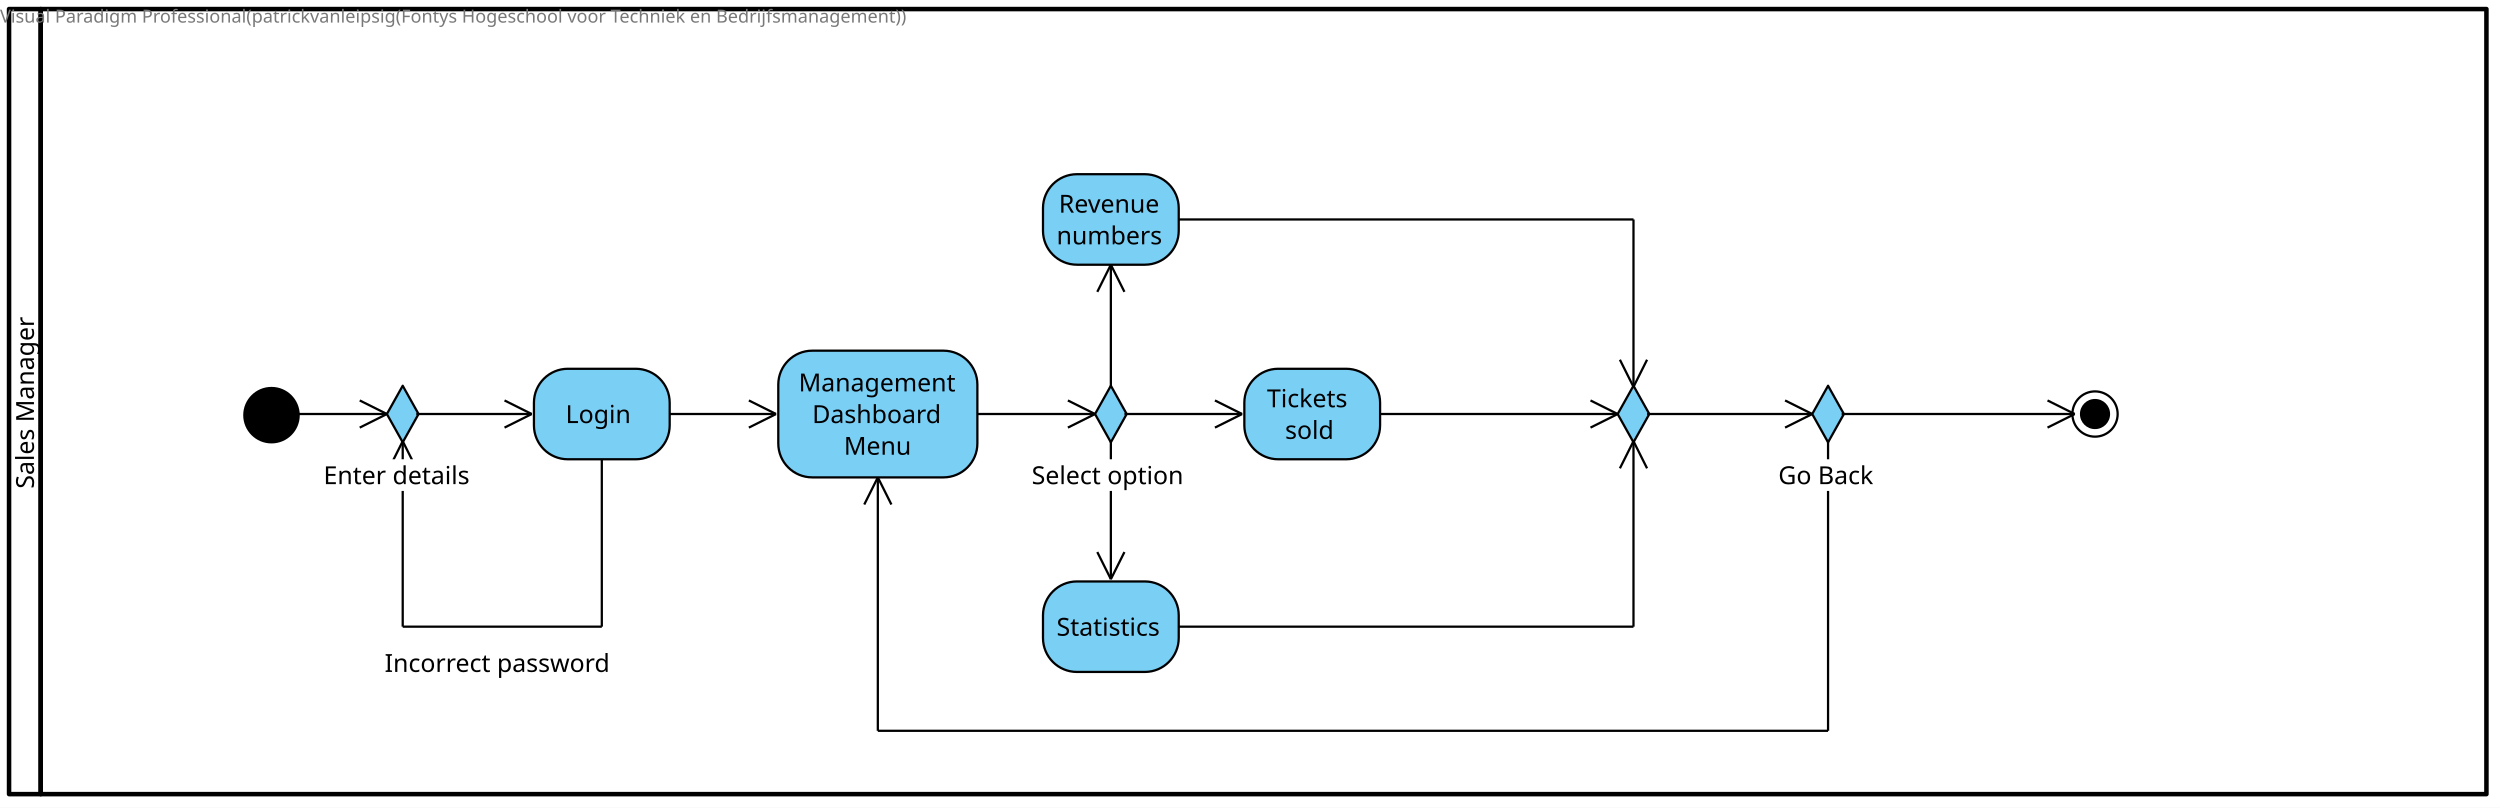
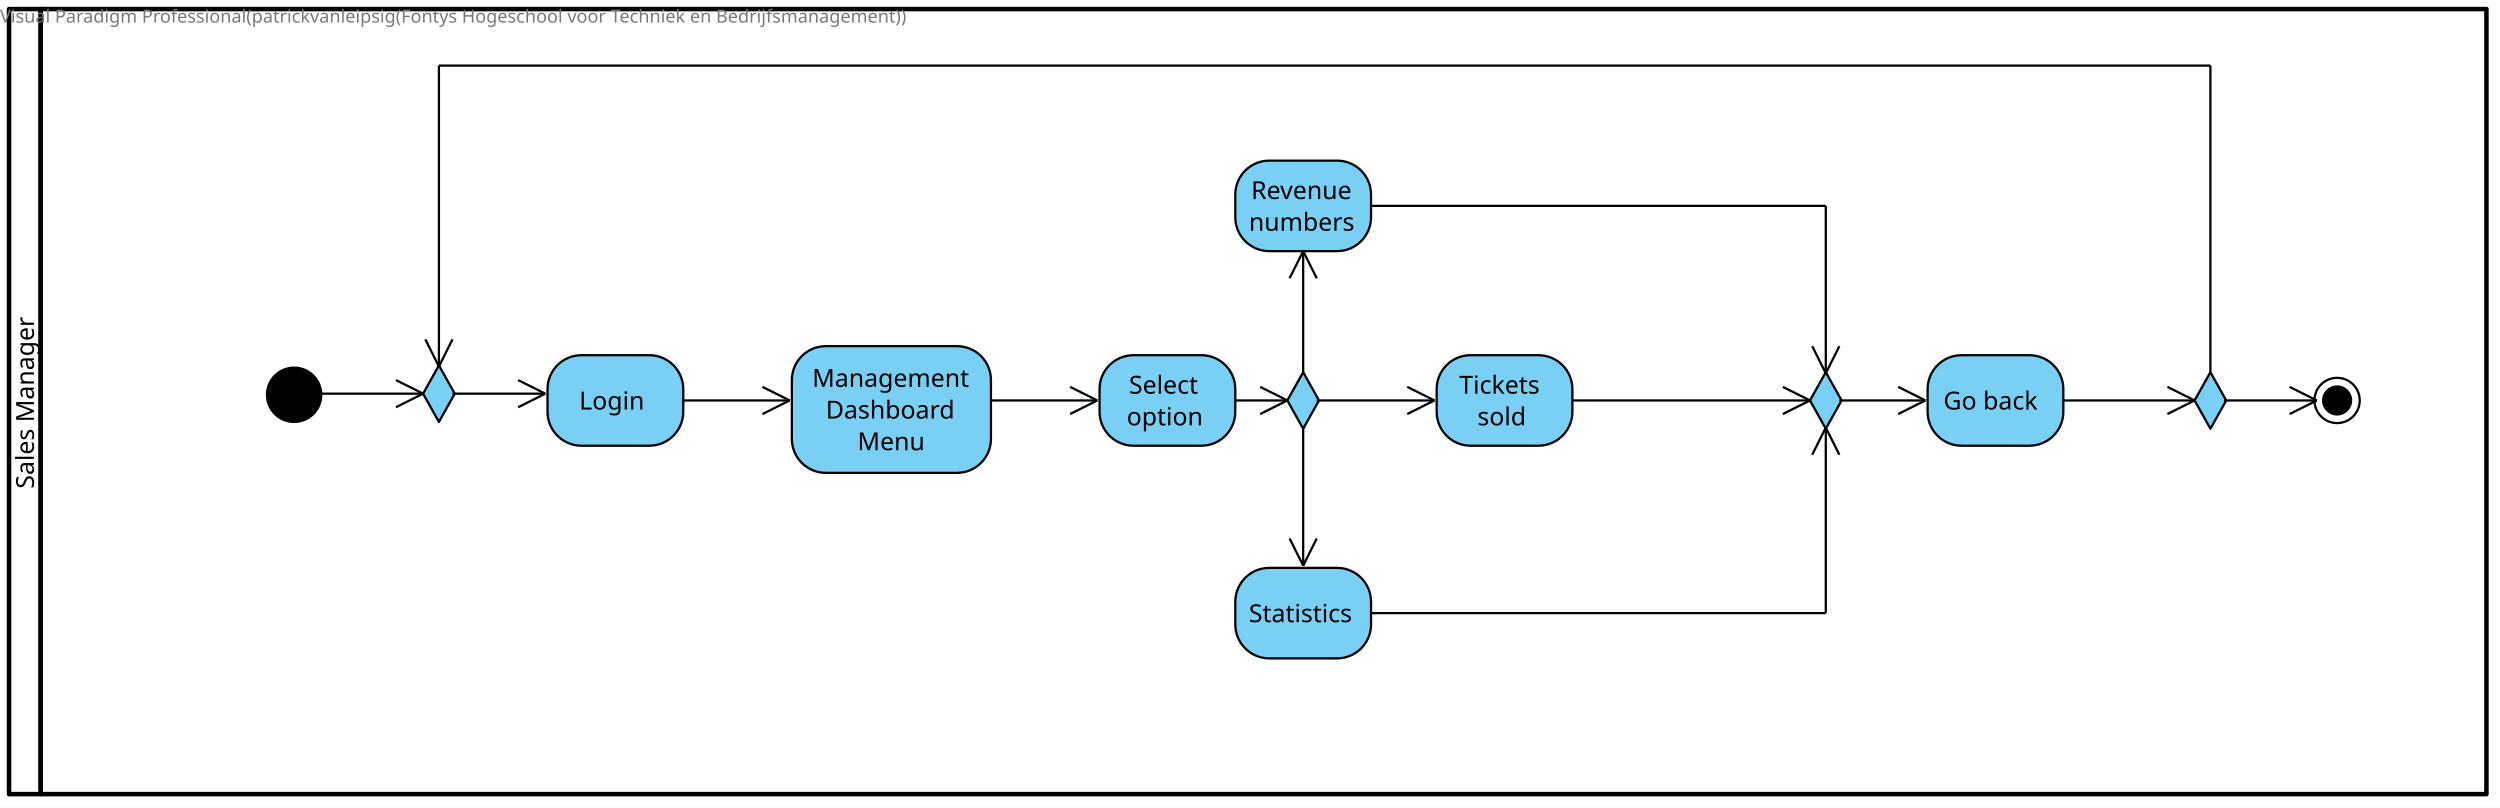
<svg xmlns="http://www.w3.org/2000/svg" fill-opacity="0" color-rendering="auto" color-interpolation="auto" text-rendering="auto" stroke="rgb(0,0,0)" stroke-linecap="square" width="1105" stroke-miterlimit="10" shape-rendering="auto" stroke-opacity="0" fill="rgb(0,0,0)" stroke-dasharray="none" font-weight="normal" stroke-width="1" height="357" font-family="'Dialog'" font-style="normal" stroke-linejoin="miter" font-size="12px" stroke-dashoffset="0" image-rendering="auto">
  <defs id="genericDefs" />
  <g>
    <defs id="defs1">
      <clipPath clipPathUnits="userSpaceOnUse" id="clipPath1">
        <path d="M-8 -8 L1107 -8 L1107 359 L-8 359 L-8 -8 Z" />
      </clipPath>
      <clipPath clipPathUnits="userSpaceOnUse" id="clipPath2">
        <path d="M0 0 L0 7 L1093 7 L1093 0 Z" />
      </clipPath>
      <clipPath clipPathUnits="userSpaceOnUse" id="clipPath3">
        <path d="M-8 -8 L26 -8 L26 359 L-8 359 L-8 -8 Z" />
      </clipPath>
      <clipPath clipPathUnits="userSpaceOnUse" id="clipPath4">
        <path d="M0 0 L0 347 L14 347 L14 0 Z" />
      </clipPath>
      <clipPath clipPathUnits="userSpaceOnUse" id="clipPath5">
        <path d="M347 0 L0 0 L0 14 L347 14 Z" />
      </clipPath>
      <clipPath clipPathUnits="userSpaceOnUse" id="clipPath6">
        <path d="M-8 -8 L1093 -8 L1093 359 L-8 359 L-8 -8 Z" />
      </clipPath>
      <clipPath clipPathUnits="userSpaceOnUse" id="clipPath7">
        <path d="M0 0 L0 347 L1081 347 L1081 0 Z" />
      </clipPath>
      <clipPath clipPathUnits="userSpaceOnUse" id="clipPath8">
        <path d="M-7 -7 L43 -7 L43 36 L-7 36 L-7 -7 Z" />
      </clipPath>
      <clipPath clipPathUnits="userSpaceOnUse" id="clipPath9">
+         <path d="M-7 -7 L71 -7 L71 51 L-7 51 L-7 -7 Z" />
+       </clipPath>
+       <clipPath clipPathUnits="userSpaceOnUse" id="clipPath10">
+         <path d="M0 0 L0 40 L60 40 L60 0 Z" />
+       </clipPath>
+       <clipPath clipPathUnits="userSpaceOnUse" id="clipPath11">
        <path d="M-7 -7 L31 -7 L31 51 L-7 51 L-7 -7 Z" />
-       </clipPath>
-       <clipPath clipPathUnits="userSpaceOnUse" id="clipPath10">
-         <path d="M-7 -7 L71 -7 L71 51 L-7 51 L-7 -7 Z" />
-       </clipPath>
-       <clipPath clipPathUnits="userSpaceOnUse" id="clipPath11">
-         <path d="M0 0 L0 40 L60 40 L60 0 Z" />
      </clipPath>
      <clipPath clipPathUnits="userSpaceOnUse" id="clipPath12">
        <path d="M-7 -7 L99 -7 L99 67 L-7 67 L-7 -7 Z" />
      </clipPath>
      <clipPath clipPathUnits="userSpaceOnUse" id="clipPath13">
        <path d="M0 0 L0 56 L88 56 L88 0 Z" />
      </clipPath>
      <clipPath clipPathUnits="userSpaceOnUse" id="clipPath14">
        <path d="M-7 -7 L31 -7 L31 31 L-7 31 L-7 -7 Z" />
      </clipPath>
      <clipPath clipPathUnits="userSpaceOnUse" id="clipPath15">
-         <path d="M-63 -14 L126 -14 L126 28 L-63 28 L-63 -14 Z" />
+         <path d="M0 0 L104 0 L104 158 L0 158 L0 0 Z" />
      </clipPath>
      <clipPath clipPathUnits="userSpaceOnUse" id="clipPath16">
-         <path d="M-90 -14 L180 -14 L180 28 L-90 28 L-90 -14 Z" />
+         <path d="M0 0 L0 158 L104 158 L104 0 Z" />
      </clipPath>
      <clipPath clipPathUnits="userSpaceOnUse" id="clipPath17">
-         <path d="M-87 -14 L174 -14 L174 28 L-87 28 L-87 -14 Z" />
+         <path d="M0 0 L104 0 L104 165 L0 165 L0 0 Z" />
      </clipPath>
      <clipPath clipPathUnits="userSpaceOnUse" id="clipPath18">
-         <path d="M0 0 L143 0 L143 104 L0 104 L0 0 Z" />
+         <path d="M0 0 L0 165 L104 165 L104 0 Z" />
      </clipPath>
      <clipPath clipPathUnits="userSpaceOnUse" id="clipPath19">
-         <path d="M138 70 L138 84 L51 84 L51 70 ZM0 0 L0 104 L143 104 L143 0 Z" />
+         <path d="M0 0 L156 0 L156 104 L0 104 L0 0 Z" />
      </clipPath>
      <clipPath clipPathUnits="userSpaceOnUse" id="clipPath20">
-         <path d="M0 0 L155 0 L155 104 L0 104 L0 0 Z" />
+         <path d="M0 0 L0 104 L156 104 L156 0 Z" />
      </clipPath>
      <clipPath clipPathUnits="userSpaceOnUse" id="clipPath21">
-         <path d="M0 0 L0 70 L86 70 L86 84 L0 84 L0 104 L155 104 L155 0 Z" />
+         <path d="M0 0 L151 0 L151 104 L0 104 L0 0 Z" />
      </clipPath>
      <clipPath clipPathUnits="userSpaceOnUse" id="clipPath22">
-         <path d="M0 0 L192 0 L192 186 L0 186 L0 0 Z" />
+         <path d="M0 0 L0 104 L151 104 L151 0 Z" />
      </clipPath>
      <clipPath clipPathUnits="userSpaceOnUse" id="clipPath23">
-         <path d="M92 58 L92 72 L5 72 L5 58 ZM154 141 L154 155 L32 155 L32 141 ZM0 0 L0 186 L192 186 L192 0 Z" />
+         <path d="M0 0 L209 0 L209 104 L0 104 L0 0 Z" />
      </clipPath>
      <clipPath clipPathUnits="userSpaceOnUse" id="clipPath24">
-         <path d="M0 0 L104 0 L104 158 L0 158 L0 0 Z" />
+         <path d="M0 0 L0 104 L209 104 L209 0 Z" />
      </clipPath>
      <clipPath clipPathUnits="userSpaceOnUse" id="clipPath25">
-         <path d="M95 136 L95 150 L5 150 L5 136 ZM0 0 L0 158 L104 158 L104 0 Z" />
+         <path d="M0 0 L305 0 L305 178 L0 178 L0 0 Z" />
      </clipPath>
      <clipPath clipPathUnits="userSpaceOnUse" id="clipPath26">
-         <path d="M0 0 L104 0 L104 165 L0 165 L0 0 Z" />
+         <path d="M0 0 L0 178 L305 178 L305 0 Z" />
      </clipPath>
      <clipPath clipPathUnits="userSpaceOnUse" id="clipPath27">
-         <path d="M95 58 L95 72 L5 72 L5 58 ZM0 0 L0 165 L104 165 L104 0 Z" />
+         <path d="M0 0 L305 0 L305 186 L0 186 L0 0 Z" />
      </clipPath>
      <clipPath clipPathUnits="userSpaceOnUse" id="clipPath28">
-         <path d="M0 0 L156 0 L156 104 L0 104 L0 0 Z" />
+         <path d="M0 0 L0 186 L305 186 L305 0 Z" />
      </clipPath>
      <clipPath clipPathUnits="userSpaceOnUse" id="clipPath29">
-         <path d="M0 0 L0 70 L89 70 L89 84 L0 84 L0 104 L156 104 L156 0 Z" />
+         <path d="M0 0 L145 0 L145 104 L0 104 L0 0 Z" />
      </clipPath>
      <clipPath clipPathUnits="userSpaceOnUse" id="clipPath30">
-         <path d="M0 0 L151 0 L151 104 L0 104 L0 0 Z" />
+         <path d="M0 0 L0 104 L145 104 L145 0 Z" />
      </clipPath>
      <clipPath clipPathUnits="userSpaceOnUse" id="clipPath31">
-         <path d="M0 0 L0 104 L151 104 L151 0 Z" />
+         <path d="M0 0 L127 0 L127 104 L0 104 L0 0 Z" />
      </clipPath>
      <clipPath clipPathUnits="userSpaceOnUse" id="clipPath32">
-         <path d="M154 70 L154 84 L64 84 L64 70 ZM0 0 L0 104 L156 104 L156 0 Z" />
+         <path d="M0 0 L0 104 L127 104 L127 0 Z" />
      </clipPath>
      <clipPath clipPathUnits="userSpaceOnUse" id="clipPath33">
-         <path d="M0 0 L209 0 L209 104 L0 104 L0 0 Z" />
+         <path d="M0 0 L142 0 L142 104 L0 104 L0 0 Z" />
      </clipPath>
      <clipPath clipPathUnits="userSpaceOnUse" id="clipPath34">
-         <path d="M0 0 L0 104 L209 104 L209 0 Z" />
+         <path d="M0 0 L0 104 L142 104 L142 0 Z" />
      </clipPath>
      <clipPath clipPathUnits="userSpaceOnUse" id="clipPath35">
-         <path d="M0 0 L305 0 L305 178 L0 178 L0 0 Z" />
+         <path d="M0 0 L162 0 L162 104 L0 104 L0 0 Z" />
      </clipPath>
      <clipPath clipPathUnits="userSpaceOnUse" id="clipPath36">
-         <path d="M0 0 L0 156 L65 156 L65 170 L0 170 L0 178 L305 178 L305 0 Z" />
+         <path d="M0 0 L0 104 L162 104 L162 0 Z" />
      </clipPath>
      <clipPath clipPathUnits="userSpaceOnUse" id="clipPath37">
-         <path d="M0 0 L305 0 L305 186 L0 186 L0 0 Z" />
+         <path d="M0 0 L887 0 L887 240 L0 240 L0 0 Z" />
      </clipPath>
      <clipPath clipPathUnits="userSpaceOnUse" id="clipPath38">
-         <path d="M0 0 L0 58 L65 58 L65 72 L0 72 L0 186 L305 186 L305 0 Z" />
+         <path d="M0 0 L0 240 L887 240 L887 0 Z" />
      </clipPath>
      <clipPath clipPathUnits="userSpaceOnUse" id="clipPath39">
-         <path d="M0 0 L177 0 L177 104 L0 104 L0 0 Z" />
+         <path d="M0 0 L149 0 L149 104 L0 104 L0 0 Z" />
      </clipPath>
      <clipPath clipPathUnits="userSpaceOnUse" id="clipPath40">
-         <path d="M161 70 L161 84 L98 84 L98 70 ZM0 0 L0 104 L177 104 L177 0 Z" />
-       </clipPath>
-       <clipPath clipPathUnits="userSpaceOnUse" id="clipPath41">
-         <path d="M0 0 L524 0 L524 232 L0 232 L0 0 Z" />
-       </clipPath>
-       <clipPath clipPathUnits="userSpaceOnUse" id="clipPath42">
-         <path d="M198 58 L198 72 L108 72 L108 58 ZM501 58 L501 72 L438 72 L438 58 ZM0 0 L0 232 L524 232 L524 0 Z" />
-       </clipPath>
-       <clipPath clipPathUnits="userSpaceOnUse" id="clipPath43">
-         <path d="M0 0 L207 0 L207 104 L0 104 L0 0 Z" />
-       </clipPath>
-       <clipPath clipPathUnits="userSpaceOnUse" id="clipPath44">
-         <path d="M75 70 L75 84 L12 84 L12 70 ZM0 0 L0 104 L207 104 L207 0 Z" />
-       </clipPath>
-       <clipPath clipPathUnits="userSpaceOnUse" id="clipPath45">
-         <path d="M-122 -14 L244 -14 L244 28 L-122 28 L-122 -14 Z" />
+         <path d="M0 0 L0 104 L149 104 L149 0 Z" />
      </clipPath>
    </defs>
    <g fill="white" text-rendering="geometricPrecision" fill-opacity="1" stroke-opacity="1" stroke="white">
      <rect x="0" width="1105" height="357" y="0" stroke="none" />
    </g>
    <g fill-opacity="1" text-rendering="geometricPrecision" stroke="black" stroke-linecap="butt" transform="translate(4,4)" stroke-miterlimit="0" stroke-opacity="1" fill="black" stroke-width="2" font-family="sans-serif" stroke-linejoin="round" font-size="11px" image-rendering="optimizeQuality">
      <rect fill="none" x="0" width="14" height="347" y="0" clip-path="url(#clipPath3)" />
    </g>
    <g font-size="11px" transform="translate(177.5,177.5) rotate(-90) translate(-173.5,-173.5)" fill-opacity="1" fill="black" text-rendering="geometricPrecision" image-rendering="optimizeQuality" font-family="sans-serif" stroke="black" stroke-opacity="1">
      <text x="135" xml:space="preserve" y="11" clip-path="url(#clipPath5)" stroke="none">Sales Manager</text>
    </g>
    <g fill-opacity="1" text-rendering="geometricPrecision" stroke="black" stroke-linecap="butt" transform="translate(18,4)" stroke-miterlimit="0" stroke-opacity="1" fill="black" stroke-width="2" font-family="sans-serif" stroke-linejoin="round" font-size="11px" image-rendering="optimizeQuality">
      <rect fill="none" x="0" width="1081" height="347" y="0" clip-path="url(#clipPath6)" />
    </g>
-     <g font-size="11px" transform="translate(104,171)" fill-opacity="1" fill="black" text-rendering="geometricPrecision" image-rendering="optimizeQuality" font-family="sans-serif" stroke="black" stroke-opacity="1">
+     <g font-size="11px" transform="translate(114,162)" fill-opacity="1" fill="black" text-rendering="geometricPrecision" image-rendering="optimizeQuality" font-family="sans-serif" stroke="black" stroke-opacity="1">
      <circle r="12.5" clip-path="url(#clipPath8)" cx="16" cy="12.5" stroke="none" />
    </g>
-     <g font-size="11px" transform="translate(168,163)" fill-opacity="1" fill="rgb(122,207,245)" text-rendering="geometricPrecision" image-rendering="optimizeQuality" font-family="sans-serif" stroke="rgb(122,207,245)" stroke-opacity="1">
-       <path d="M10 7.5 L17 20 L10 32.5 L3 20 Z" stroke="none" clip-path="url(#clipPath9)" />
-     </g>
-     <g stroke-linecap="butt" font-size="11px" transform="translate(168,163)" fill-opacity="1" fill="black" text-rendering="geometricPrecision" image-rendering="optimizeQuality" font-family="sans-serif" stroke-linejoin="round" stroke="black" stroke-opacity="1" stroke-miterlimit="0">
-       <path fill="none" d="M10 7.5 L17 20 L10 32.5 L3 20 Z" clip-path="url(#clipPath9)" />
-     </g>
-     <g font-size="11px" transform="translate(236,163)" fill-opacity="1" fill="rgb(122,207,245)" text-rendering="geometricPrecision" image-rendering="optimizeQuality" font-family="sans-serif" stroke="rgb(122,207,245)" stroke-opacity="1">
-       <rect x="0" y="0" clip-path="url(#clipPath10)" width="60" rx="15" ry="15" height="40" stroke="none" />
-     </g>
-     <g stroke-linecap="butt" font-size="11px" transform="translate(236,163)" fill-opacity="1" fill="black" text-rendering="geometricPrecision" image-rendering="optimizeQuality" font-family="sans-serif" stroke-linejoin="round" stroke="black" stroke-opacity="1" stroke-miterlimit="0">
-       <rect x="0" y="0" clip-path="url(#clipPath10)" fill="none" width="60" rx="15" ry="15" height="40" />
-     </g>
-     <g font-size="11px" transform="translate(236,163)" fill-opacity="1" fill="black" text-rendering="geometricPrecision" image-rendering="optimizeQuality" font-family="sans-serif" stroke="black" stroke-opacity="1">
-       <text x="14" xml:space="preserve" y="24" clip-path="url(#clipPath11)" stroke="none">Login</text>
-     </g>
-     <g font-size="11px" transform="translate(481,163)" fill-opacity="1" fill="rgb(122,207,245)" text-rendering="geometricPrecision" image-rendering="optimizeQuality" font-family="sans-serif" stroke="rgb(122,207,245)" stroke-opacity="1">
-       <path d="M10 7.5 L17 20 L10 32.5 L3 20 Z" stroke="none" clip-path="url(#clipPath9)" />
-     </g>
-     <g stroke-linecap="butt" font-size="11px" transform="translate(481,163)" fill-opacity="1" fill="black" text-rendering="geometricPrecision" image-rendering="optimizeQuality" font-family="sans-serif" stroke-linejoin="round" stroke="black" stroke-opacity="1" stroke-miterlimit="0">
-       <path fill="none" d="M10 7.5 L17 20 L10 32.5 L3 20 Z" clip-path="url(#clipPath9)" />
-     </g>
-     <g font-size="11px" transform="translate(461,77)" fill-opacity="1" fill="rgb(122,207,245)" text-rendering="geometricPrecision" image-rendering="optimizeQuality" font-family="sans-serif" stroke="rgb(122,207,245)" stroke-opacity="1">
-       <rect x="0" y="0" clip-path="url(#clipPath10)" width="60" rx="15" ry="15" height="40" stroke="none" />
-     </g>
-     <g stroke-linecap="butt" font-size="11px" transform="translate(461,77)" fill-opacity="1" fill="black" text-rendering="geometricPrecision" image-rendering="optimizeQuality" font-family="sans-serif" stroke-linejoin="round" stroke="black" stroke-opacity="1" stroke-miterlimit="0">
-       <rect x="0" y="0" clip-path="url(#clipPath10)" fill="none" width="60" rx="15" ry="15" height="40" />
-     </g>
-     <g font-size="11px" transform="translate(461,77)" fill-opacity="1" fill="black" text-rendering="geometricPrecision" image-rendering="optimizeQuality" font-family="sans-serif" stroke="black" stroke-opacity="1">
-       <text x="7" xml:space="preserve" y="17" clip-path="url(#clipPath11)" stroke="none">Revenue</text>
-       <text x="6" xml:space="preserve" y="31" clip-path="url(#clipPath11)" stroke="none">numbers</text>
-     </g>
-     <g font-size="11px" transform="translate(461,257)" fill-opacity="1" fill="rgb(122,207,245)" text-rendering="geometricPrecision" image-rendering="optimizeQuality" font-family="sans-serif" stroke="rgb(122,207,245)" stroke-opacity="1">
-       <rect x="0" y="0" clip-path="url(#clipPath10)" width="60" rx="15" ry="15" height="40" stroke="none" />
-     </g>
-     <g stroke-linecap="butt" font-size="11px" transform="translate(461,257)" fill-opacity="1" fill="black" text-rendering="geometricPrecision" image-rendering="optimizeQuality" font-family="sans-serif" stroke-linejoin="round" stroke="black" stroke-opacity="1" stroke-miterlimit="0">
-       <rect x="0" y="0" clip-path="url(#clipPath10)" fill="none" width="60" rx="15" ry="15" height="40" />
-     </g>
-     <g font-size="11px" transform="translate(461,257)" fill-opacity="1" fill="black" text-rendering="geometricPrecision" image-rendering="optimizeQuality" font-family="sans-serif" stroke="black" stroke-opacity="1">
-       <text x="6" xml:space="preserve" y="24" clip-path="url(#clipPath11)" stroke="none">Statistics</text>
-     </g>
-     <g font-size="11px" transform="translate(550,163)" fill-opacity="1" fill="rgb(122,207,245)" text-rendering="geometricPrecision" image-rendering="optimizeQuality" font-family="sans-serif" stroke="rgb(122,207,245)" stroke-opacity="1">
-       <rect x="0" y="0" clip-path="url(#clipPath10)" width="60" rx="15" ry="15" height="40" stroke="none" />
-     </g>
-     <g stroke-linecap="butt" font-size="11px" transform="translate(550,163)" fill-opacity="1" fill="black" text-rendering="geometricPrecision" image-rendering="optimizeQuality" font-family="sans-serif" stroke-linejoin="round" stroke="black" stroke-opacity="1" stroke-miterlimit="0">
-       <rect x="0" y="0" clip-path="url(#clipPath10)" fill="none" width="60" rx="15" ry="15" height="40" />
-     </g>
-     <g font-size="11px" transform="translate(550,163)" fill-opacity="1" fill="black" text-rendering="geometricPrecision" image-rendering="optimizeQuality" font-family="sans-serif" stroke="black" stroke-opacity="1">
-       <text x="10" xml:space="preserve" y="17" clip-path="url(#clipPath11)" stroke="none">Tickets</text>
-       <text x="18" xml:space="preserve" y="31" clip-path="url(#clipPath11)" stroke="none">sold</text>
-     </g>
-     <g font-size="11px" transform="translate(344,155)" fill-opacity="1" fill="rgb(122,207,245)" text-rendering="geometricPrecision" image-rendering="optimizeQuality" font-family="sans-serif" stroke="rgb(122,207,245)" stroke-opacity="1">
+     <g font-size="11px" transform="translate(242,157)" fill-opacity="1" fill="rgb(122,207,245)" text-rendering="geometricPrecision" image-rendering="optimizeQuality" font-family="sans-serif" stroke="rgb(122,207,245)" stroke-opacity="1">
+       <rect x="0" y="0" clip-path="url(#clipPath9)" width="60" rx="15" ry="15" height="40" stroke="none" />
+     </g>
+     <g stroke-linecap="butt" font-size="11px" transform="translate(242,157)" fill-opacity="1" fill="black" text-rendering="geometricPrecision" image-rendering="optimizeQuality" font-family="sans-serif" stroke-linejoin="round" stroke="black" stroke-opacity="1" stroke-miterlimit="0">
+       <rect x="0" y="0" clip-path="url(#clipPath9)" fill="none" width="60" rx="15" ry="15" height="40" />
+     </g>
+     <g font-size="11px" transform="translate(242,157)" fill-opacity="1" fill="black" text-rendering="geometricPrecision" image-rendering="optimizeQuality" font-family="sans-serif" stroke="black" stroke-opacity="1">
+       <text x="14" xml:space="preserve" y="24" clip-path="url(#clipPath10)" stroke="none">Login</text>
+     </g>
+     <g font-size="11px" transform="translate(566,157)" fill-opacity="1" fill="rgb(122,207,245)" text-rendering="geometricPrecision" image-rendering="optimizeQuality" font-family="sans-serif" stroke="rgb(122,207,245)" stroke-opacity="1">
+       <path d="M10 7.5 L17 20 L10 32.5 L3 20 Z" stroke="none" clip-path="url(#clipPath11)" />
+     </g>
+     <g stroke-linecap="butt" font-size="11px" transform="translate(566,157)" fill-opacity="1" fill="black" text-rendering="geometricPrecision" image-rendering="optimizeQuality" font-family="sans-serif" stroke-linejoin="round" stroke="black" stroke-opacity="1" stroke-miterlimit="0">
+       <path fill="none" d="M10 7.5 L17 20 L10 32.5 L3 20 Z" clip-path="url(#clipPath11)" />
+     </g>
+     <g font-size="11px" transform="translate(546,71)" fill-opacity="1" fill="rgb(122,207,245)" text-rendering="geometricPrecision" image-rendering="optimizeQuality" font-family="sans-serif" stroke="rgb(122,207,245)" stroke-opacity="1">
+       <rect x="0" y="0" clip-path="url(#clipPath9)" width="60" rx="15" ry="15" height="40" stroke="none" />
+     </g>
+     <g stroke-linecap="butt" font-size="11px" transform="translate(546,71)" fill-opacity="1" fill="black" text-rendering="geometricPrecision" image-rendering="optimizeQuality" font-family="sans-serif" stroke-linejoin="round" stroke="black" stroke-opacity="1" stroke-miterlimit="0">
+       <rect x="0" y="0" clip-path="url(#clipPath9)" fill="none" width="60" rx="15" ry="15" height="40" />
+     </g>
+     <g font-size="11px" transform="translate(546,71)" fill-opacity="1" fill="black" text-rendering="geometricPrecision" image-rendering="optimizeQuality" font-family="sans-serif" stroke="black" stroke-opacity="1">
+       <text x="7" xml:space="preserve" y="17" clip-path="url(#clipPath10)" stroke="none">Revenue</text>
+       <text x="6" xml:space="preserve" y="31" clip-path="url(#clipPath10)" stroke="none">numbers</text>
+     </g>
+     <g font-size="11px" transform="translate(546,251)" fill-opacity="1" fill="rgb(122,207,245)" text-rendering="geometricPrecision" image-rendering="optimizeQuality" font-family="sans-serif" stroke="rgb(122,207,245)" stroke-opacity="1">
+       <rect x="0" y="0" clip-path="url(#clipPath9)" width="60" rx="15" ry="15" height="40" stroke="none" />
+     </g>
+     <g stroke-linecap="butt" font-size="11px" transform="translate(546,251)" fill-opacity="1" fill="black" text-rendering="geometricPrecision" image-rendering="optimizeQuality" font-family="sans-serif" stroke-linejoin="round" stroke="black" stroke-opacity="1" stroke-miterlimit="0">
+       <rect x="0" y="0" clip-path="url(#clipPath9)" fill="none" width="60" rx="15" ry="15" height="40" />
+     </g>
+     <g font-size="11px" transform="translate(546,251)" fill-opacity="1" fill="black" text-rendering="geometricPrecision" image-rendering="optimizeQuality" font-family="sans-serif" stroke="black" stroke-opacity="1">
+       <text x="6" xml:space="preserve" y="24" clip-path="url(#clipPath10)" stroke="none">Statistics</text>
+     </g>
+     <g font-size="11px" transform="translate(635,157)" fill-opacity="1" fill="rgb(122,207,245)" text-rendering="geometricPrecision" image-rendering="optimizeQuality" font-family="sans-serif" stroke="rgb(122,207,245)" stroke-opacity="1">
+       <rect x="0" y="0" clip-path="url(#clipPath9)" width="60" rx="15" ry="15" height="40" stroke="none" />
+     </g>
+     <g stroke-linecap="butt" font-size="11px" transform="translate(635,157)" fill-opacity="1" fill="black" text-rendering="geometricPrecision" image-rendering="optimizeQuality" font-family="sans-serif" stroke-linejoin="round" stroke="black" stroke-opacity="1" stroke-miterlimit="0">
+       <rect x="0" y="0" clip-path="url(#clipPath9)" fill="none" width="60" rx="15" ry="15" height="40" />
+     </g>
+     <g font-size="11px" transform="translate(635,157)" fill-opacity="1" fill="black" text-rendering="geometricPrecision" image-rendering="optimizeQuality" font-family="sans-serif" stroke="black" stroke-opacity="1">
+       <text x="10" xml:space="preserve" y="17" clip-path="url(#clipPath10)" stroke="none">Tickets</text>
+       <text x="18" xml:space="preserve" y="31" clip-path="url(#clipPath10)" stroke="none">sold</text>
+     </g>
+     <g font-size="11px" transform="translate(350,153)" fill-opacity="1" fill="rgb(122,207,245)" text-rendering="geometricPrecision" image-rendering="optimizeQuality" font-family="sans-serif" stroke="rgb(122,207,245)" stroke-opacity="1">
      <rect x="0" y="0" clip-path="url(#clipPath12)" width="88" rx="15" ry="15" height="56" stroke="none" />
    </g>
-     <g stroke-linecap="butt" font-size="11px" transform="translate(344,155)" fill-opacity="1" fill="black" text-rendering="geometricPrecision" image-rendering="optimizeQuality" font-family="sans-serif" stroke-linejoin="round" stroke="black" stroke-opacity="1" stroke-miterlimit="0">
+     <g stroke-linecap="butt" font-size="11px" transform="translate(350,153)" fill-opacity="1" fill="black" text-rendering="geometricPrecision" image-rendering="optimizeQuality" font-family="sans-serif" stroke-linejoin="round" stroke="black" stroke-opacity="1" stroke-miterlimit="0">
      <rect x="0" y="0" clip-path="url(#clipPath12)" fill="none" width="88" rx="15" ry="15" height="56" />
    </g>
-     <g font-size="11px" transform="translate(344,155)" fill-opacity="1" fill="black" text-rendering="geometricPrecision" image-rendering="optimizeQuality" font-family="sans-serif" stroke="black" stroke-opacity="1">
+     <g font-size="11px" transform="translate(350,153)" fill-opacity="1" fill="black" text-rendering="geometricPrecision" image-rendering="optimizeQuality" font-family="sans-serif" stroke="black" stroke-opacity="1">
      <text x="9" xml:space="preserve" y="18" clip-path="url(#clipPath13)" stroke="none">Management</text>
      <text x="15" xml:space="preserve" y="32" clip-path="url(#clipPath13)" stroke="none">Dashboard</text>
      <text x="29" xml:space="preserve" y="46" clip-path="url(#clipPath13)" stroke="none">Menu</text>
    </g>
-     <g font-size="11px" transform="translate(712,163)" fill-opacity="1" fill="rgb(122,207,245)" text-rendering="geometricPrecision" image-rendering="optimizeQuality" font-family="sans-serif" stroke="rgb(122,207,245)" stroke-opacity="1">
-       <path d="M10 7.5 L17 20 L10 32.5 L3 20 Z" stroke="none" clip-path="url(#clipPath9)" />
-     </g>
-     <g stroke-linecap="butt" font-size="11px" transform="translate(712,163)" fill-opacity="1" fill="black" text-rendering="geometricPrecision" image-rendering="optimizeQuality" font-family="sans-serif" stroke-linejoin="round" stroke="black" stroke-opacity="1" stroke-miterlimit="0">
-       <path fill="none" d="M10 7.5 L17 20 L10 32.5 L3 20 Z" clip-path="url(#clipPath9)" />
-     </g>
-     <g font-size="11px" transform="translate(798,163)" fill-opacity="1" fill="rgb(122,207,245)" text-rendering="geometricPrecision" image-rendering="optimizeQuality" font-family="sans-serif" stroke="rgb(122,207,245)" stroke-opacity="1">
-       <path d="M10 7.5 L17 20 L10 32.5 L3 20 Z" stroke="none" clip-path="url(#clipPath9)" />
-     </g>
-     <g stroke-linecap="butt" font-size="11px" transform="translate(798,163)" fill-opacity="1" fill="black" text-rendering="geometricPrecision" image-rendering="optimizeQuality" font-family="sans-serif" stroke-linejoin="round" stroke="black" stroke-opacity="1" stroke-miterlimit="0">
-       <path fill="none" d="M10 7.5 L17 20 L10 32.5 L3 20 Z" clip-path="url(#clipPath9)" />
-     </g>
-     <g font-size="11px" transform="translate(916,173)" fill-opacity="1" fill="black" text-rendering="geometricPrecision" image-rendering="optimizeQuality" font-family="sans-serif" stroke="black" stroke-opacity="1">
+     <g font-size="11px" transform="translate(797,157)" fill-opacity="1" fill="rgb(122,207,245)" text-rendering="geometricPrecision" image-rendering="optimizeQuality" font-family="sans-serif" stroke="rgb(122,207,245)" stroke-opacity="1">
+       <path d="M10 7.5 L17 20 L10 32.5 L3 20 Z" stroke="none" clip-path="url(#clipPath11)" />
+     </g>
+     <g stroke-linecap="butt" font-size="11px" transform="translate(797,157)" fill-opacity="1" fill="black" text-rendering="geometricPrecision" image-rendering="optimizeQuality" font-family="sans-serif" stroke-linejoin="round" stroke="black" stroke-opacity="1" stroke-miterlimit="0">
+       <path fill="none" d="M10 7.5 L17 20 L10 32.5 L3 20 Z" clip-path="url(#clipPath11)" />
+     </g>
+     <g font-size="11px" transform="translate(967,157)" fill-opacity="1" fill="rgb(122,207,245)" text-rendering="geometricPrecision" image-rendering="optimizeQuality" font-family="sans-serif" stroke="rgb(122,207,245)" stroke-opacity="1">
+       <path d="M10 7.5 L17 20 L10 32.5 L3 20 Z" stroke="none" clip-path="url(#clipPath11)" />
+     </g>
+     <g stroke-linecap="butt" font-size="11px" transform="translate(967,157)" fill-opacity="1" fill="black" text-rendering="geometricPrecision" image-rendering="optimizeQuality" font-family="sans-serif" stroke-linejoin="round" stroke="black" stroke-opacity="1" stroke-miterlimit="0">
+       <path fill="none" d="M10 7.5 L17 20 L10 32.5 L3 20 Z" clip-path="url(#clipPath11)" />
+     </g>
+     <g font-size="11px" transform="translate(1023,167)" fill-opacity="1" fill="black" text-rendering="geometricPrecision" image-rendering="optimizeQuality" font-family="sans-serif" stroke="black" stroke-opacity="1">
      <circle r="6.667" clip-path="url(#clipPath14)" cx="10" cy="10" stroke="none" />
      <circle stroke-linecap="butt" clip-path="url(#clipPath14)" fill="none" stroke-linejoin="round" r="10" cx="10" cy="10" stroke-miterlimit="0" />
    </g>
-     <g font-size="11px" transform="translate(776,203)" fill-opacity="1" fill="black" text-rendering="geometricPrecision" image-rendering="optimizeQuality" font-family="sans-serif" stroke="black" stroke-opacity="1">
-       <text x="10" xml:space="preserve" y="11" clip-path="url(#clipPath15)" stroke="none">Go Back</text>
-     </g>
-     <g font-size="11px" transform="translate(446,203)" fill-opacity="1" fill="black" text-rendering="geometricPrecision" image-rendering="optimizeQuality" font-family="sans-serif" stroke="black" stroke-opacity="1">
-       <text x="10" xml:space="preserve" y="11" clip-path="url(#clipPath16)" stroke="none">Select option</text>
-     </g>
-     <g font-size="11px" transform="translate(133,203)" fill-opacity="1" fill="black" text-rendering="geometricPrecision" image-rendering="optimizeQuality" font-family="sans-serif" stroke="black" stroke-opacity="1">
-       <text x="10" xml:space="preserve" y="11" clip-path="url(#clipPath17)" stroke="none">Enter details</text>
-     </g>
-     <g stroke-linecap="butt" font-size="11px" transform="translate(82,133)" fill-opacity="1" fill="black" text-rendering="geometricPrecision" image-rendering="optimizeQuality" font-family="sans-serif" stroke-linejoin="round" stroke="black" stroke-opacity="1">
-       <line y2="50" fill="none" x1="50" clip-path="url(#clipPath19)" x2="89" y1="50" />
-       <line y2="44" fill="none" x1="89" clip-path="url(#clipPath19)" x2="77" y1="50" />
-       <line y2="56" fill="none" x1="89" clip-path="url(#clipPath19)" x2="77" y1="50" />
-     </g>
-     <g stroke-linecap="butt" font-size="11px" transform="translate(134,133)" fill-opacity="1" fill="black" text-rendering="geometricPrecision" image-rendering="optimizeQuality" font-family="sans-serif" stroke-linejoin="round" stroke="black" stroke-opacity="1">
-       <line y2="50" fill="none" x1="50" clip-path="url(#clipPath21)" x2="101" y1="50" />
-       <line y2="44" fill="none" x1="101" clip-path="url(#clipPath21)" x2="89" y1="50" />
-       <line y2="56" fill="none" x1="101" clip-path="url(#clipPath21)" x2="89" y1="50" />
-     </g>
-     <g stroke-linecap="butt" font-size="11px" transform="translate(128,145)" fill-opacity="1" fill="black" text-rendering="geometricPrecision" image-rendering="optimizeQuality" font-family="sans-serif" stroke-linejoin="round" stroke="black" stroke-opacity="1">
-       <line y2="132" fill="none" x1="138" clip-path="url(#clipPath23)" x2="138" y1="58" />
-       <line y2="132" fill="none" x1="138" clip-path="url(#clipPath23)" x2="50" y1="132" />
-       <line y2="50" fill="none" x1="50" clip-path="url(#clipPath23)" x2="50" y1="132" />
-       <line y2="62" fill="none" x1="50" clip-path="url(#clipPath23)" x2="44" y1="50" />
-       <line y2="62" fill="none" x1="50" clip-path="url(#clipPath23)" x2="56" y1="50" />
-     </g>
-     <g stroke-linecap="butt" font-size="11px" transform="translate(441,67)" fill-opacity="1" fill="black" text-rendering="geometricPrecision" image-rendering="optimizeQuality" font-family="sans-serif" stroke-linejoin="round" stroke="black" stroke-opacity="1">
-       <line y2="50" fill="none" x1="50" clip-path="url(#clipPath25)" x2="50" y1="104" />
-       <line y2="62" fill="none" x1="50" clip-path="url(#clipPath25)" x2="44" y1="50" />
-       <line y2="62" fill="none" x1="50" clip-path="url(#clipPath25)" x2="56" y1="50" />
-     </g>
-     <g stroke-linecap="butt" font-size="11px" transform="translate(441,145)" fill-opacity="1" fill="black" text-rendering="geometricPrecision" image-rendering="optimizeQuality" font-family="sans-serif" stroke-linejoin="round" stroke="black" stroke-opacity="1">
-       <line y2="111" fill="none" x1="50" clip-path="url(#clipPath27)" x2="50" y1="50" />
-       <line y2="99" fill="none" x1="50" clip-path="url(#clipPath27)" x2="56" y1="111" />
-       <line y2="99" fill="none" x1="50" clip-path="url(#clipPath27)" x2="44" y1="111" />
-     </g>
-     <g stroke-linecap="butt" font-size="11px" transform="translate(447,133)" fill-opacity="1" fill="black" text-rendering="geometricPrecision" image-rendering="optimizeQuality" font-family="sans-serif" stroke-linejoin="round" stroke="black" stroke-opacity="1">
-       <line y2="50" fill="none" x1="50" clip-path="url(#clipPath29)" x2="102" y1="50" />
-       <line y2="44" fill="none" x1="102" clip-path="url(#clipPath29)" x2="90" y1="50" />
-       <line y2="56" fill="none" x1="102" clip-path="url(#clipPath29)" x2="90" y1="50" />
-     </g>
-     <g stroke-linecap="butt" font-size="11px" transform="translate(246,133)" fill-opacity="1" fill="black" text-rendering="geometricPrecision" image-rendering="optimizeQuality" font-family="sans-serif" stroke-linejoin="round" stroke="black" stroke-opacity="1">
-       <line y2="50" fill="none" x1="50" clip-path="url(#clipPath31)" x2="97" y1="50" />
-       <line y2="44" fill="none" x1="97" clip-path="url(#clipPath31)" x2="85" y1="50" />
-       <line y2="56" fill="none" x1="97" clip-path="url(#clipPath31)" x2="85" y1="50" />
-     </g>
-     <g stroke-linecap="butt" font-size="11px" transform="translate(382,133)" fill-opacity="1" fill="black" text-rendering="geometricPrecision" image-rendering="optimizeQuality" font-family="sans-serif" stroke-linejoin="round" stroke="black" stroke-opacity="1">
-       <line y2="50" fill="none" x1="50" clip-path="url(#clipPath32)" x2="102" y1="50" />
-       <line y2="44" fill="none" x1="102" clip-path="url(#clipPath32)" x2="90" y1="50" />
-       <line y2="56" fill="none" x1="102" clip-path="url(#clipPath32)" x2="90" y1="50" />
-     </g>
-     <g stroke-linecap="butt" font-size="11px" transform="translate(560,133)" fill-opacity="1" fill="black" text-rendering="geometricPrecision" image-rendering="optimizeQuality" font-family="sans-serif" stroke-linejoin="round" stroke="black" stroke-opacity="1">
-       <line y2="50" fill="none" x1="50" clip-path="url(#clipPath34)" x2="155" y1="50" />
-       <line y2="44" fill="none" x1="155" clip-path="url(#clipPath34)" x2="143" y1="50" />
-       <line y2="56" fill="none" x1="155" clip-path="url(#clipPath34)" x2="143" y1="50" />
-     </g>
-     <g stroke-linecap="butt" font-size="11px" transform="translate(471,47)" fill-opacity="1" fill="black" text-rendering="geometricPrecision" image-rendering="optimizeQuality" font-family="sans-serif" stroke-linejoin="round" stroke="black" stroke-opacity="1">
-       <line y2="50" fill="none" x1="50" clip-path="url(#clipPath36)" x2="251" y1="50" />
-       <line y2="124" fill="none" x1="251" clip-path="url(#clipPath36)" x2="251" y1="50" />
-       <line y2="112" fill="none" x1="251" clip-path="url(#clipPath36)" x2="257" y1="124" />
-       <line y2="112" fill="none" x1="251" clip-path="url(#clipPath36)" x2="245" y1="124" />
-     </g>
-     <g stroke-linecap="butt" font-size="11px" transform="translate(471,145)" fill-opacity="1" fill="black" text-rendering="geometricPrecision" image-rendering="optimizeQuality" font-family="sans-serif" stroke-linejoin="round" stroke="black" stroke-opacity="1">
-       <line y2="132" fill="none" x1="50" clip-path="url(#clipPath38)" x2="251" y1="132" />
-       <line y2="50" fill="none" x1="251" clip-path="url(#clipPath38)" x2="251" y1="132" />
-       <line y2="62" fill="none" x1="251" clip-path="url(#clipPath38)" x2="245" y1="50" />
-       <line y2="62" fill="none" x1="251" clip-path="url(#clipPath38)" x2="257" y1="50" />
-     </g>
-     <g stroke-linecap="butt" font-size="11px" transform="translate(678,133)" fill-opacity="1" fill="black" text-rendering="geometricPrecision" image-rendering="optimizeQuality" font-family="sans-serif" stroke-linejoin="round" stroke="black" stroke-opacity="1">
-       <line y2="50" fill="none" x1="50" clip-path="url(#clipPath40)" x2="123" y1="50" />
-       <line y2="44" fill="none" x1="123" clip-path="url(#clipPath40)" x2="111" y1="50" />
-       <line y2="56" fill="none" x1="123" clip-path="url(#clipPath40)" x2="111" y1="50" />
-     </g>
-     <g stroke-linecap="butt" font-size="11px" transform="translate(338,145)" fill-opacity="1" fill="black" text-rendering="geometricPrecision" image-rendering="optimizeQuality" font-family="sans-serif" stroke-linejoin="round" stroke="black" stroke-opacity="1">
-       <line y2="178" fill="none" x1="470" clip-path="url(#clipPath42)" x2="470" y1="50" />
-       <line y2="178" fill="none" x1="470" clip-path="url(#clipPath42)" x2="50" y1="178" />
-       <line y2="66" fill="none" x1="50" clip-path="url(#clipPath42)" x2="50" y1="178" />
-       <line y2="78" fill="none" x1="50" clip-path="url(#clipPath42)" x2="44" y1="66" />
-       <line y2="78" fill="none" x1="50" clip-path="url(#clipPath42)" x2="56" y1="66" />
-     </g>
-     <g stroke-linecap="butt" font-size="11px" transform="translate(764,133)" fill-opacity="1" fill="black" text-rendering="geometricPrecision" image-rendering="optimizeQuality" font-family="sans-serif" stroke-linejoin="round" stroke="black" stroke-opacity="1">
-       <line y2="50" fill="none" x1="50" clip-path="url(#clipPath44)" x2="153" y1="50" />
-       <line y2="44" fill="none" x1="153" clip-path="url(#clipPath44)" x2="141" y1="50" />
-       <line y2="56" fill="none" x1="153" clip-path="url(#clipPath44)" x2="141" y1="50" />
-     </g>
-     <g font-size="11px" transform="translate(160,286)" fill-opacity="1" fill="black" text-rendering="geometricPrecision" image-rendering="optimizeQuality" font-family="sans-serif" stroke="black" stroke-opacity="1">
-       <text x="10" xml:space="preserve" y="11" clip-path="url(#clipPath45)" stroke="none">Incorrect password</text>
+     <g font-size="11px" transform="translate(486,157)" fill-opacity="1" fill="rgb(122,207,245)" text-rendering="geometricPrecision" image-rendering="optimizeQuality" font-family="sans-serif" stroke="rgb(122,207,245)" stroke-opacity="1">
+       <rect x="0" y="0" clip-path="url(#clipPath9)" width="60" rx="15" ry="15" height="40" stroke="none" />
+     </g>
+     <g stroke-linecap="butt" font-size="11px" transform="translate(486,157)" fill-opacity="1" fill="black" text-rendering="geometricPrecision" image-rendering="optimizeQuality" font-family="sans-serif" stroke-linejoin="round" stroke="black" stroke-opacity="1" stroke-miterlimit="0">
+       <rect x="0" y="0" clip-path="url(#clipPath9)" fill="none" width="60" rx="15" ry="15" height="40" />
+     </g>
+     <g font-size="11px" transform="translate(486,157)" fill-opacity="1" fill="black" text-rendering="geometricPrecision" image-rendering="optimizeQuality" font-family="sans-serif" stroke="black" stroke-opacity="1">
+       <text x="13" xml:space="preserve" y="17" clip-path="url(#clipPath10)" stroke="none">Select</text>
+       <text x="12" xml:space="preserve" y="31" clip-path="url(#clipPath10)" stroke="none">option</text>
+     </g>
+     <g font-size="11px" transform="translate(852,157)" fill-opacity="1" fill="rgb(122,207,245)" text-rendering="geometricPrecision" image-rendering="optimizeQuality" font-family="sans-serif" stroke="rgb(122,207,245)" stroke-opacity="1">
+       <rect x="0" y="0" clip-path="url(#clipPath9)" width="60" rx="15" ry="15" height="40" stroke="none" />
+     </g>
+     <g stroke-linecap="butt" font-size="11px" transform="translate(852,157)" fill-opacity="1" fill="black" text-rendering="geometricPrecision" image-rendering="optimizeQuality" font-family="sans-serif" stroke-linejoin="round" stroke="black" stroke-opacity="1" stroke-miterlimit="0">
+       <rect x="0" y="0" clip-path="url(#clipPath9)" fill="none" width="60" rx="15" ry="15" height="40" />
+     </g>
+     <g font-size="11px" transform="translate(852,157)" fill-opacity="1" fill="black" text-rendering="geometricPrecision" image-rendering="optimizeQuality" font-family="sans-serif" stroke="black" stroke-opacity="1">
+       <text x="7" xml:space="preserve" y="24" clip-path="url(#clipPath10)" stroke="none">Go back</text>
+     </g>
+     <g font-size="11px" transform="translate(184,154)" fill-opacity="1" fill="rgb(122,207,245)" text-rendering="geometricPrecision" image-rendering="optimizeQuality" font-family="sans-serif" stroke="rgb(122,207,245)" stroke-opacity="1">
+       <path d="M10 7.5 L17 20 L10 32.5 L3 20 Z" stroke="none" clip-path="url(#clipPath11)" />
+     </g>
+     <g stroke-linecap="butt" font-size="11px" transform="translate(184,154)" fill-opacity="1" fill="black" text-rendering="geometricPrecision" image-rendering="optimizeQuality" font-family="sans-serif" stroke-linejoin="round" stroke="black" stroke-opacity="1" stroke-miterlimit="0">
+       <path fill="none" d="M10 7.5 L17 20 L10 32.5 L3 20 Z" clip-path="url(#clipPath11)" />
+     </g>
+     <g stroke-linecap="butt" font-size="11px" transform="translate(526,61)" fill-opacity="1" fill="black" text-rendering="geometricPrecision" image-rendering="optimizeQuality" font-family="sans-serif" stroke-linejoin="round" stroke="black" stroke-opacity="1">
+       <line y2="50" fill="none" x1="50" clip-path="url(#clipPath16)" x2="50" y1="104" />
+       <line y2="62" fill="none" x1="50" clip-path="url(#clipPath16)" x2="44" y1="50" />
+       <line y2="62" fill="none" x1="50" clip-path="url(#clipPath16)" x2="56" y1="50" />
+     </g>
+     <g stroke-linecap="butt" font-size="11px" transform="translate(526,139)" fill-opacity="1" fill="black" text-rendering="geometricPrecision" image-rendering="optimizeQuality" font-family="sans-serif" stroke-linejoin="round" stroke="black" stroke-opacity="1">
+       <line y2="111" fill="none" x1="50" clip-path="url(#clipPath18)" x2="50" y1="50" />
+       <line y2="99" fill="none" x1="50" clip-path="url(#clipPath18)" x2="56" y1="111" />
+       <line y2="99" fill="none" x1="50" clip-path="url(#clipPath18)" x2="44" y1="111" />
+     </g>
+     <g stroke-linecap="butt" font-size="11px" transform="translate(532,127)" fill-opacity="1" fill="black" text-rendering="geometricPrecision" image-rendering="optimizeQuality" font-family="sans-serif" stroke-linejoin="round" stroke="black" stroke-opacity="1">
+       <line y2="50" fill="none" x1="50" clip-path="url(#clipPath20)" x2="102" y1="50" />
+       <line y2="44" fill="none" x1="102" clip-path="url(#clipPath20)" x2="90" y1="50" />
+       <line y2="56" fill="none" x1="102" clip-path="url(#clipPath20)" x2="90" y1="50" />
+     </g>
+     <g stroke-linecap="butt" font-size="11px" transform="translate(252,127)" fill-opacity="1" fill="black" text-rendering="geometricPrecision" image-rendering="optimizeQuality" font-family="sans-serif" stroke-linejoin="round" stroke="black" stroke-opacity="1">
+       <line y2="50" fill="none" x1="50" clip-path="url(#clipPath22)" x2="97" y1="50" />
+       <line y2="44" fill="none" x1="97" clip-path="url(#clipPath22)" x2="85" y1="50" />
+       <line y2="56" fill="none" x1="97" clip-path="url(#clipPath22)" x2="85" y1="50" />
+     </g>
+     <g stroke-linecap="butt" font-size="11px" transform="translate(645,127)" fill-opacity="1" fill="black" text-rendering="geometricPrecision" image-rendering="optimizeQuality" font-family="sans-serif" stroke-linejoin="round" stroke="black" stroke-opacity="1">
+       <line y2="50" fill="none" x1="50" clip-path="url(#clipPath24)" x2="155" y1="50" />
+       <line y2="44" fill="none" x1="155" clip-path="url(#clipPath24)" x2="143" y1="50" />
+       <line y2="56" fill="none" x1="155" clip-path="url(#clipPath24)" x2="143" y1="50" />
+     </g>
+     <g stroke-linecap="butt" font-size="11px" transform="translate(556,41)" fill-opacity="1" fill="black" text-rendering="geometricPrecision" image-rendering="optimizeQuality" font-family="sans-serif" stroke-linejoin="round" stroke="black" stroke-opacity="1">
+       <line y2="50" fill="none" x1="50" clip-path="url(#clipPath26)" x2="251" y1="50" />
+       <line y2="124" fill="none" x1="251" clip-path="url(#clipPath26)" x2="251" y1="50" />
+       <line y2="112" fill="none" x1="251" clip-path="url(#clipPath26)" x2="257" y1="124" />
+       <line y2="112" fill="none" x1="251" clip-path="url(#clipPath26)" x2="245" y1="124" />
+     </g>
+     <g stroke-linecap="butt" font-size="11px" transform="translate(556,139)" fill-opacity="1" fill="black" text-rendering="geometricPrecision" image-rendering="optimizeQuality" font-family="sans-serif" stroke-linejoin="round" stroke="black" stroke-opacity="1">
+       <line y2="132" fill="none" x1="50" clip-path="url(#clipPath28)" x2="251" y1="132" />
+       <line y2="50" fill="none" x1="251" clip-path="url(#clipPath28)" x2="251" y1="132" />
+       <line y2="62" fill="none" x1="251" clip-path="url(#clipPath28)" x2="245" y1="50" />
+       <line y2="62" fill="none" x1="251" clip-path="url(#clipPath28)" x2="257" y1="50" />
+     </g>
+     <g stroke-linecap="butt" font-size="11px" transform="translate(933,127)" fill-opacity="1" fill="black" text-rendering="geometricPrecision" image-rendering="optimizeQuality" font-family="sans-serif" stroke-linejoin="round" stroke="black" stroke-opacity="1">
+       <line y2="50" fill="none" x1="50" clip-path="url(#clipPath30)" x2="91" y1="50" />
+       <line y2="44" fill="none" x1="91" clip-path="url(#clipPath30)" x2="79" y1="50" />
+       <line y2="56" fill="none" x1="91" clip-path="url(#clipPath30)" x2="79" y1="50" />
+     </g>
+     <g stroke-linecap="butt" font-size="11px" transform="translate(388,127)" fill-opacity="1" fill="black" text-rendering="geometricPrecision" image-rendering="optimizeQuality" font-family="sans-serif" stroke-linejoin="round" stroke="black" stroke-opacity="1">
+       <line y2="50" fill="none" x1="50" clip-path="url(#clipPath22)" x2="97" y1="50" />
+       <line y2="44" fill="none" x1="97" clip-path="url(#clipPath22)" x2="85" y1="50" />
+       <line y2="56" fill="none" x1="97" clip-path="url(#clipPath22)" x2="85" y1="50" />
+     </g>
+     <g stroke-linecap="butt" font-size="11px" transform="translate(496,127)" fill-opacity="1" fill="black" text-rendering="geometricPrecision" image-rendering="optimizeQuality" font-family="sans-serif" stroke-linejoin="round" stroke="black" stroke-opacity="1">
+       <line y2="50" fill="none" x1="50" clip-path="url(#clipPath32)" x2="73" y1="50" />
+       <line y2="44" fill="none" x1="73" clip-path="url(#clipPath32)" x2="61" y1="50" />
+       <line y2="56" fill="none" x1="73" clip-path="url(#clipPath32)" x2="61" y1="50" />
+     </g>
+     <g stroke-linecap="butt" font-size="11px" transform="translate(763,127)" fill-opacity="1" fill="black" text-rendering="geometricPrecision" image-rendering="optimizeQuality" font-family="sans-serif" stroke-linejoin="round" stroke="black" stroke-opacity="1">
+       <line y2="50" fill="none" x1="50" clip-path="url(#clipPath34)" x2="88" y1="50" />
+       <line y2="44" fill="none" x1="88" clip-path="url(#clipPath34)" x2="76" y1="50" />
+       <line y2="56" fill="none" x1="88" clip-path="url(#clipPath34)" x2="76" y1="50" />
+     </g>
+     <g stroke-linecap="butt" font-size="11px" transform="translate(862,127)" fill-opacity="1" fill="black" text-rendering="geometricPrecision" image-rendering="optimizeQuality" font-family="sans-serif" stroke-linejoin="round" stroke="black" stroke-opacity="1">
+       <line y2="50" fill="none" x1="50" clip-path="url(#clipPath36)" x2="108" y1="50" />
+       <line y2="44" fill="none" x1="108" clip-path="url(#clipPath36)" x2="96" y1="50" />
+       <line y2="56" fill="none" x1="108" clip-path="url(#clipPath36)" x2="96" y1="50" />
+     </g>
+     <g stroke-linecap="butt" font-size="11px" transform="translate(144,-21)" fill-opacity="1" fill="black" text-rendering="geometricPrecision" image-rendering="optimizeQuality" font-family="sans-serif" stroke-linejoin="round" stroke="black" stroke-opacity="1">
+       <line y2="50" fill="none" x1="833" clip-path="url(#clipPath38)" x2="833" y1="186" />
+       <line y2="50" fill="none" x1="833" clip-path="url(#clipPath38)" x2="50" y1="50" />
+       <line y2="183" fill="none" x1="50" clip-path="url(#clipPath38)" x2="50" y1="50" />
+       <line y2="171" fill="none" x1="50" clip-path="url(#clipPath38)" x2="56" y1="183" />
+       <line y2="171" fill="none" x1="50" clip-path="url(#clipPath38)" x2="44" y1="183" />
+     </g>
+     <g stroke-linecap="butt" font-size="11px" transform="translate(92,124)" fill-opacity="1" fill="black" text-rendering="geometricPrecision" image-rendering="optimizeQuality" font-family="sans-serif" stroke-linejoin="round" stroke="black" stroke-opacity="1">
+       <line y2="50" fill="none" x1="50" clip-path="url(#clipPath40)" x2="95" y1="50" />
+       <line y2="44" fill="none" x1="95" clip-path="url(#clipPath40)" x2="83" y1="50" />
+       <line y2="56" fill="none" x1="95" clip-path="url(#clipPath40)" x2="83" y1="50" />
+     </g>
+     <g stroke-linecap="butt" font-size="11px" transform="translate(150,124)" fill-opacity="1" fill="black" text-rendering="geometricPrecision" image-rendering="optimizeQuality" font-family="sans-serif" stroke-linejoin="round" stroke="black" stroke-opacity="1">
+       <line y2="50" fill="none" x1="50" clip-path="url(#clipPath30)" x2="91" y1="50" />
+       <line y2="44" fill="none" x1="91" clip-path="url(#clipPath30)" x2="79" y1="50" />
+       <line y2="56" fill="none" x1="91" clip-path="url(#clipPath30)" x2="79" y1="50" />
    </g>
    <g font-size="8px" fill-opacity="1" fill="rgb(120,120,120)" text-rendering="geometricPrecision" image-rendering="optimizeQuality" stroke="rgb(120,120,120)" stroke-opacity="1">
      <text x="0" xml:space="preserve" y="10" stroke="none">Visual Paradigm Professional(patrickvanleipsig(Fontys Hogeschool voor Techniek en Bedrijfsmanagement))</text>
    </g>
  </g>
</svg>
